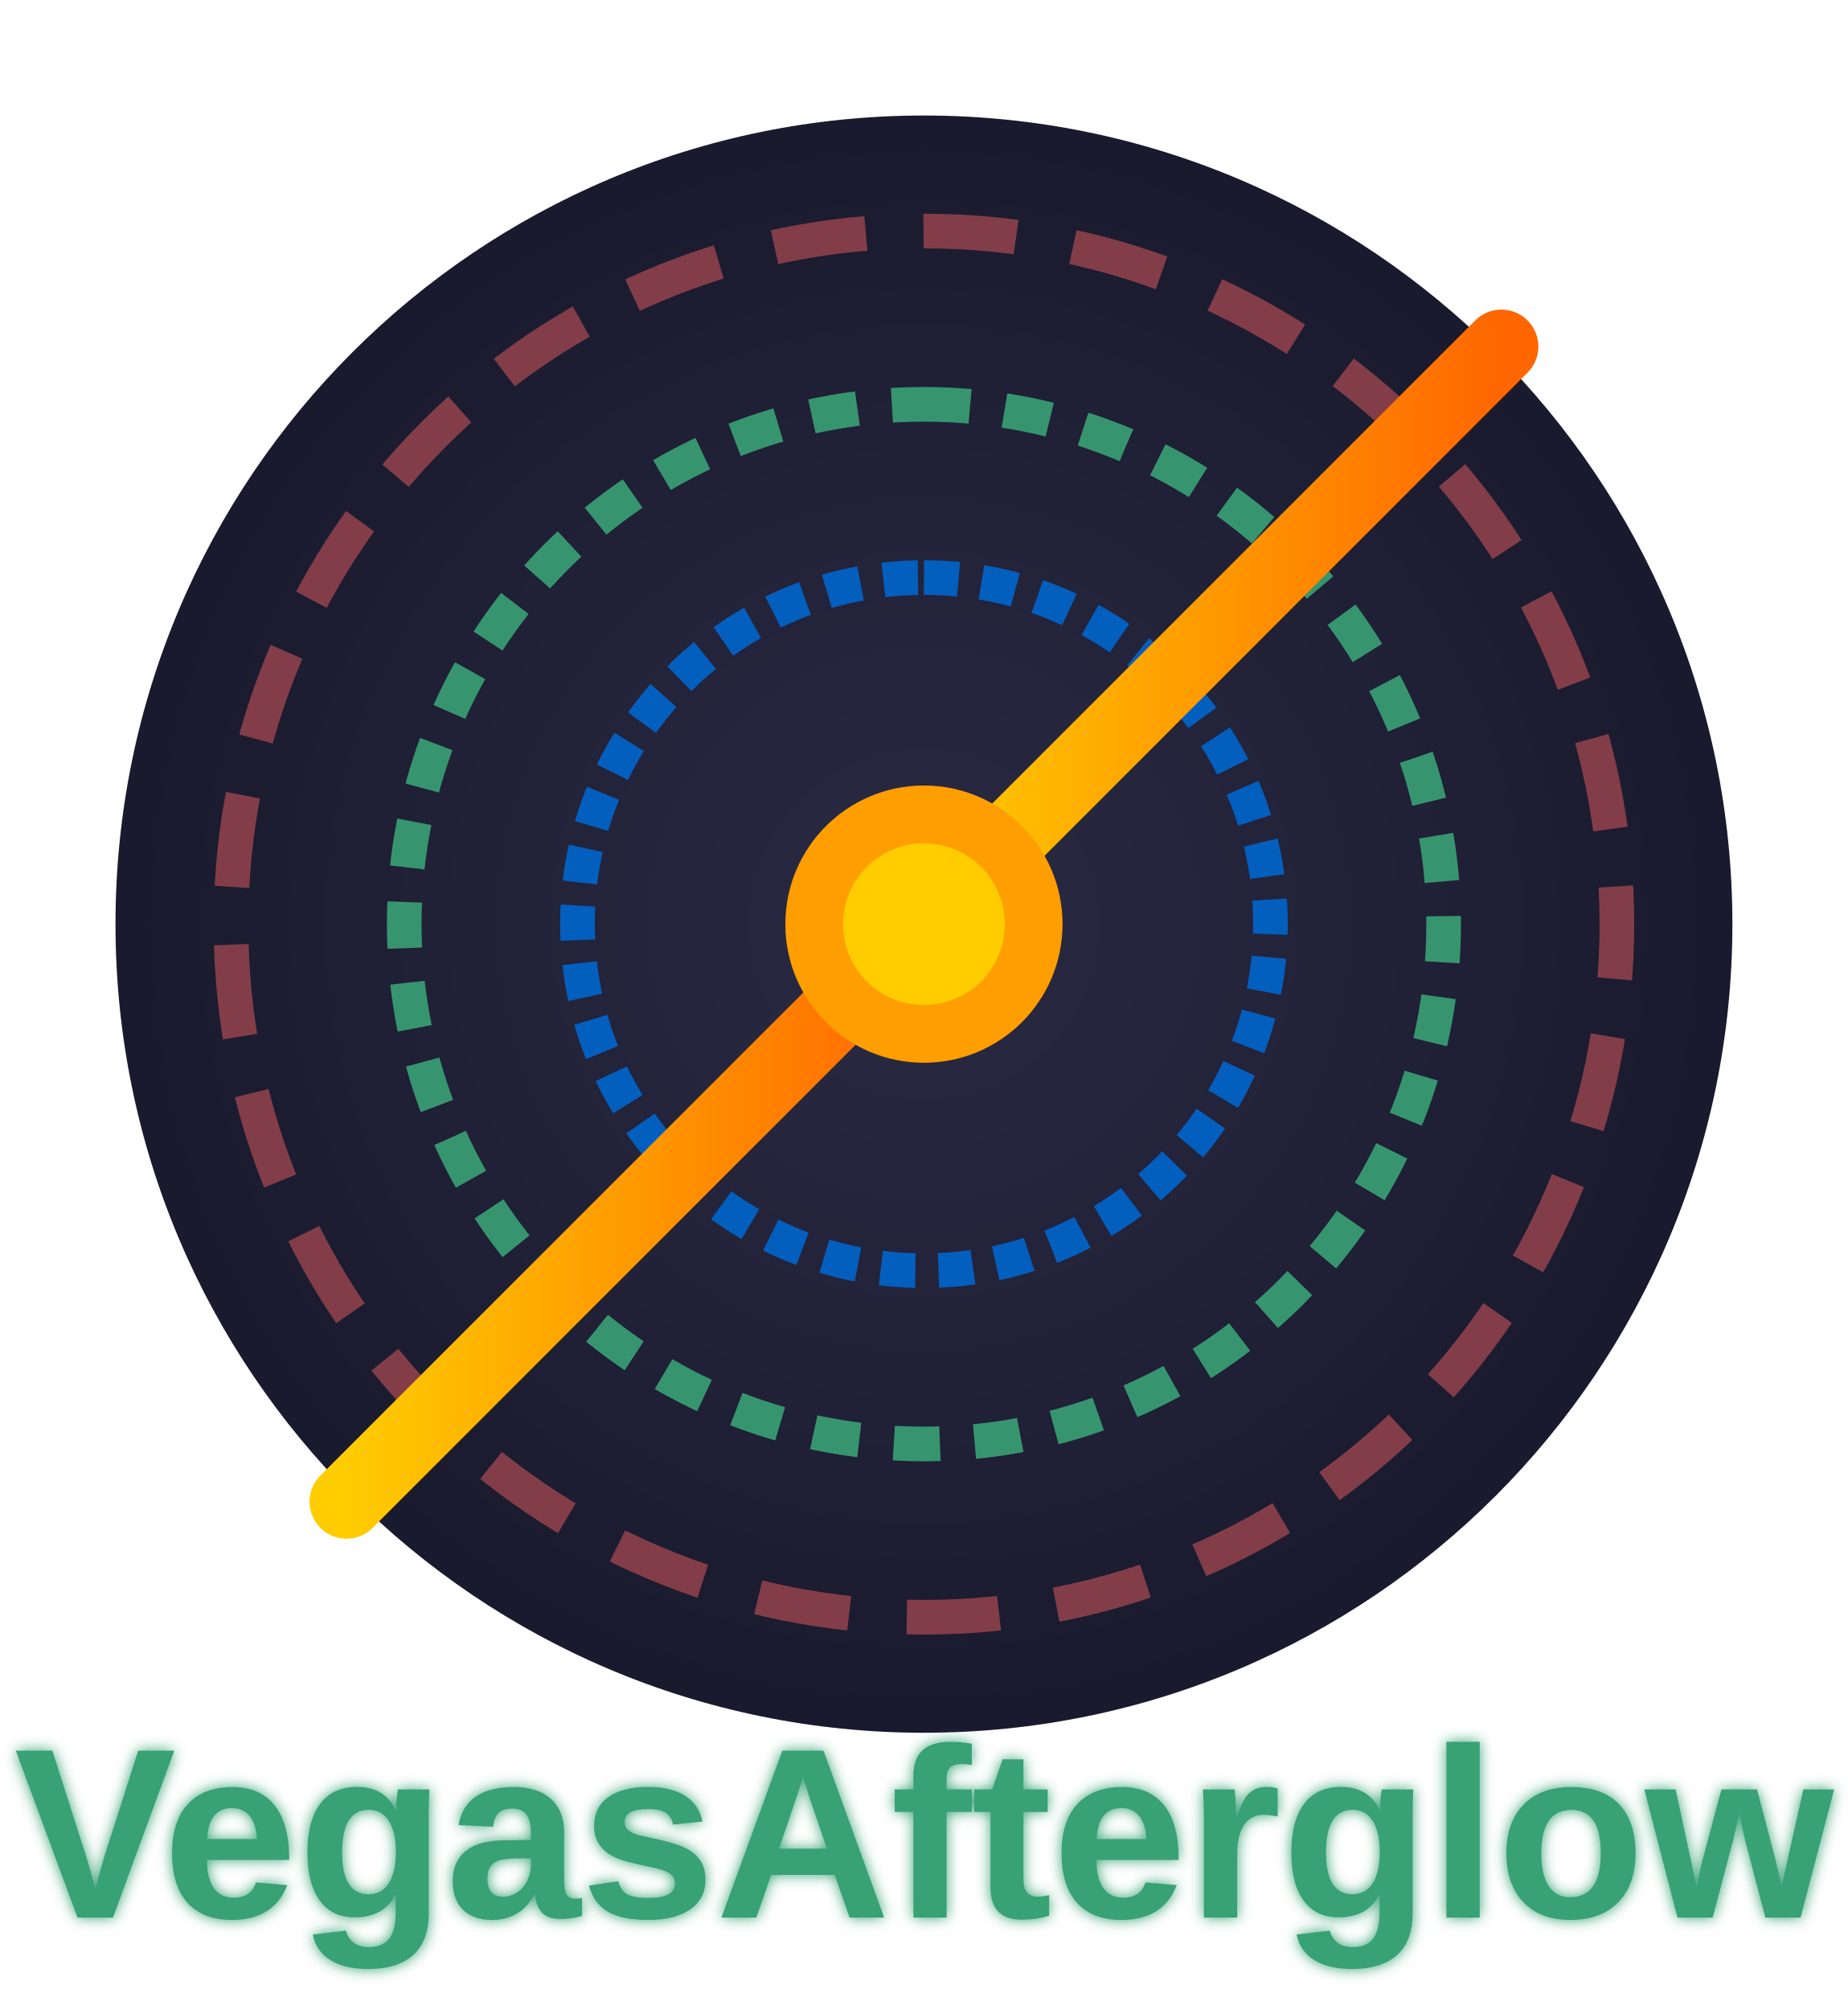
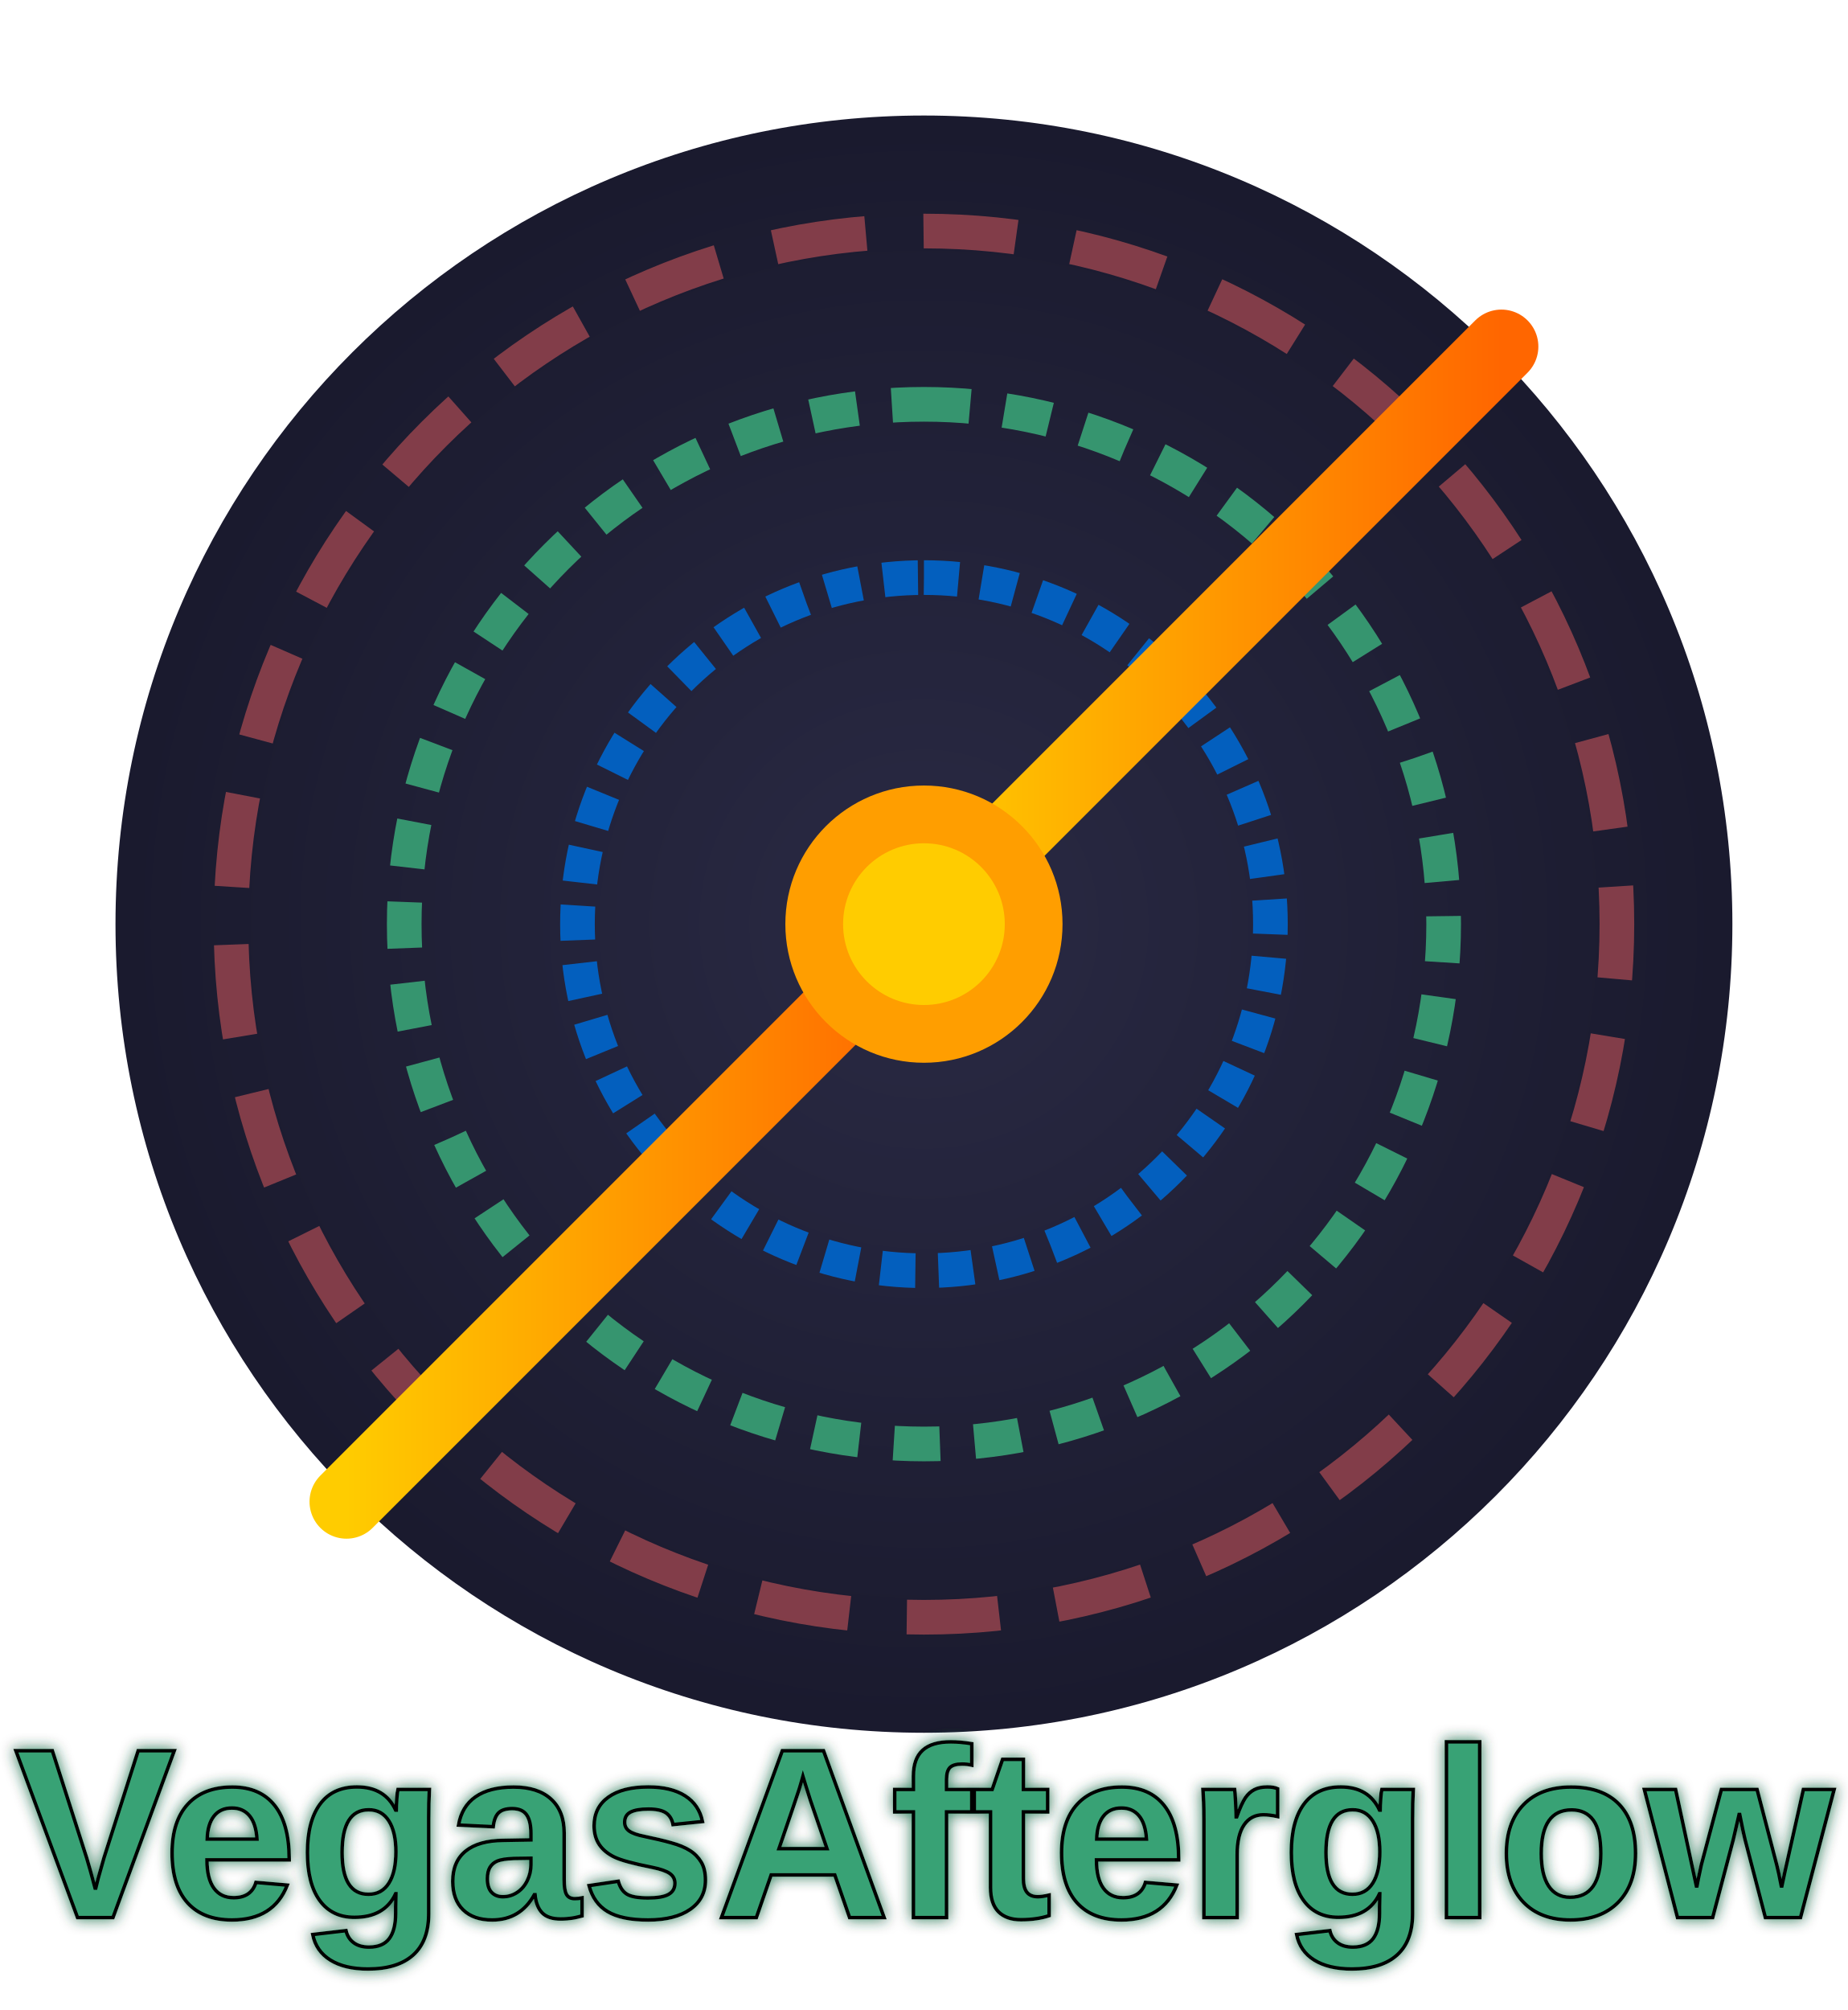
<svg xmlns="http://www.w3.org/2000/svg" width="800" height="870" viewBox="0 0 800 870">
  <defs>
    <radialGradient id="bg-grad" cx="50%" cy="50%" r="50%">
      <stop offset="0%" stop-color="#2a2a44" />
      <stop offset="100%" stop-color="#1a1a2e" />
    </radialGradient>
    <linearGradient id="jet-grad" x1="0%" y1="0%" x2="100%" y2="0%">
      <stop offset="0%" stop-color="#ffcc00" />
      <stop offset="100%" stop-color="#ff6600" />
    </linearGradient>
    <filter id="text-glow">
      <feGaussianBlur in="SourceGraphic" stdDeviation="3" result="blur" />
      <feMerge>
        <feMergeNode in="blur" />
        <feMergeNode in="SourceGraphic" />
      </feMerge>
    </filter>
    <radialGradient id="radiate-grad" cx="50%" cy="50%" r="50%">
      <stop offset="0%" stop-color="rgba(255,255,255,0.3)" />
      <stop offset="100%" stop-color="rgba(255,255,255,0)" />
    </radialGradient>
  </defs>
  <circle cx="400" cy="400" r="350" fill="url(#bg-grad)" />
  <g>
    <circle cx="400" cy="400" r="10" fill="none" stroke="#ff6666" stroke-width="8" opacity="0.6">
      <animate attributeName="r" values="10;300" dur="6s" repeatCount="indefinite" />
      <animate attributeName="opacity" values="0.6;0" dur="6s" repeatCount="indefinite" />
    </circle>
    <circle cx="400" cy="400" r="10" fill="none" stroke="#39A275" stroke-width="8" opacity="0.6">
      <animate attributeName="r" values="10;300" dur="6s" begin="2s" repeatCount="indefinite" />
      <animate attributeName="opacity" values="0.6;0" dur="6s" begin="2s" repeatCount="indefinite" />
    </circle>
    <circle cx="400" cy="400" r="10" fill="none" stroke="#0066cc" stroke-width="8" opacity="0.6">
      <animate attributeName="r" values="10;300" dur="6s" begin="4s" repeatCount="indefinite" />
      <animate attributeName="opacity" values="0.6;0" dur="6s" begin="4s" repeatCount="indefinite" />
    </circle>
  </g>
  <g opacity="0.9" fill="none">
    <g transform="translate(400, 400)">
      <path d="M0,-300 A300,300 0 0,1 300,0 A300,300 0 0,1 0,300 A300,300 0 0,1 -300,0 A300,300 0 0,1 0,-300 Z" stroke="#ff6666" stroke-width="15" stroke-dasharray="40,25" opacity="0.5">
        <animateTransform attributeName="transform" type="rotate" from="0 0 0" to="360 0 0" dur="320s" repeatCount="indefinite" />
      </path>
    </g>
    <g transform="translate(400, 400)">
      <path d="M0,-225 A225,225 0 0,1 225,0 A225,225 0 0,1 0,225 A225,225 0 0,1 -225,0 A225,225 0 0,1 0,-225 Z" stroke="#39A275" stroke-width="15" stroke-dasharray="20,15">
        <animateTransform attributeName="transform" type="rotate" from="0 0 0" to="360 0 0" dur="240s" repeatCount="indefinite" />
      </path>
    </g>
    <g transform="translate(400, 400)">
      <path d="M0,-150 A150,150 0 0,1 150,0 A150,150 0 0,1 0,150 A150,150 0 0,1 -150,0 A150,150 0 0,1 0,-150 Z" stroke="#0066cc" stroke-width="15" stroke-dasharray="15,10">
        <animateTransform attributeName="transform" type="rotate" from="0 0 0" to="-360 0 0" dur="200s" repeatCount="indefinite" />
      </path>
    </g>
  </g>
  <path d="M400,400 L550,250 C600,200 620,180 650,150" stroke="url(#jet-grad)" stroke-width="32" fill="none" stroke-linecap="round" />
  <path d="M400,400 L250,550 C200,600 180,620 150,650" stroke="url(#jet-grad)" stroke-width="32" fill="none" stroke-linecap="round" />
  <circle cx="400" cy="400" r="60" fill="#ff9e00" />
  <circle cx="400" cy="400" r="35" fill="#ffcc00" />
-   <text x="400" y="830" font-family="Arial, sans-serif" font-weight="bold" font-size="105" text-anchor="middle" fill="#39A275" filter="url(#text-glow)">
+   <text x="400" y="830" font-family="Arial, sans-serif" font-weight="bold" font-size="105" text-anchor="middle" fill="#39A275" stroke-width="1.5" stroke="black" filter="url(#text-glow)">
    VegasAfterglow
  </text>
</svg>
